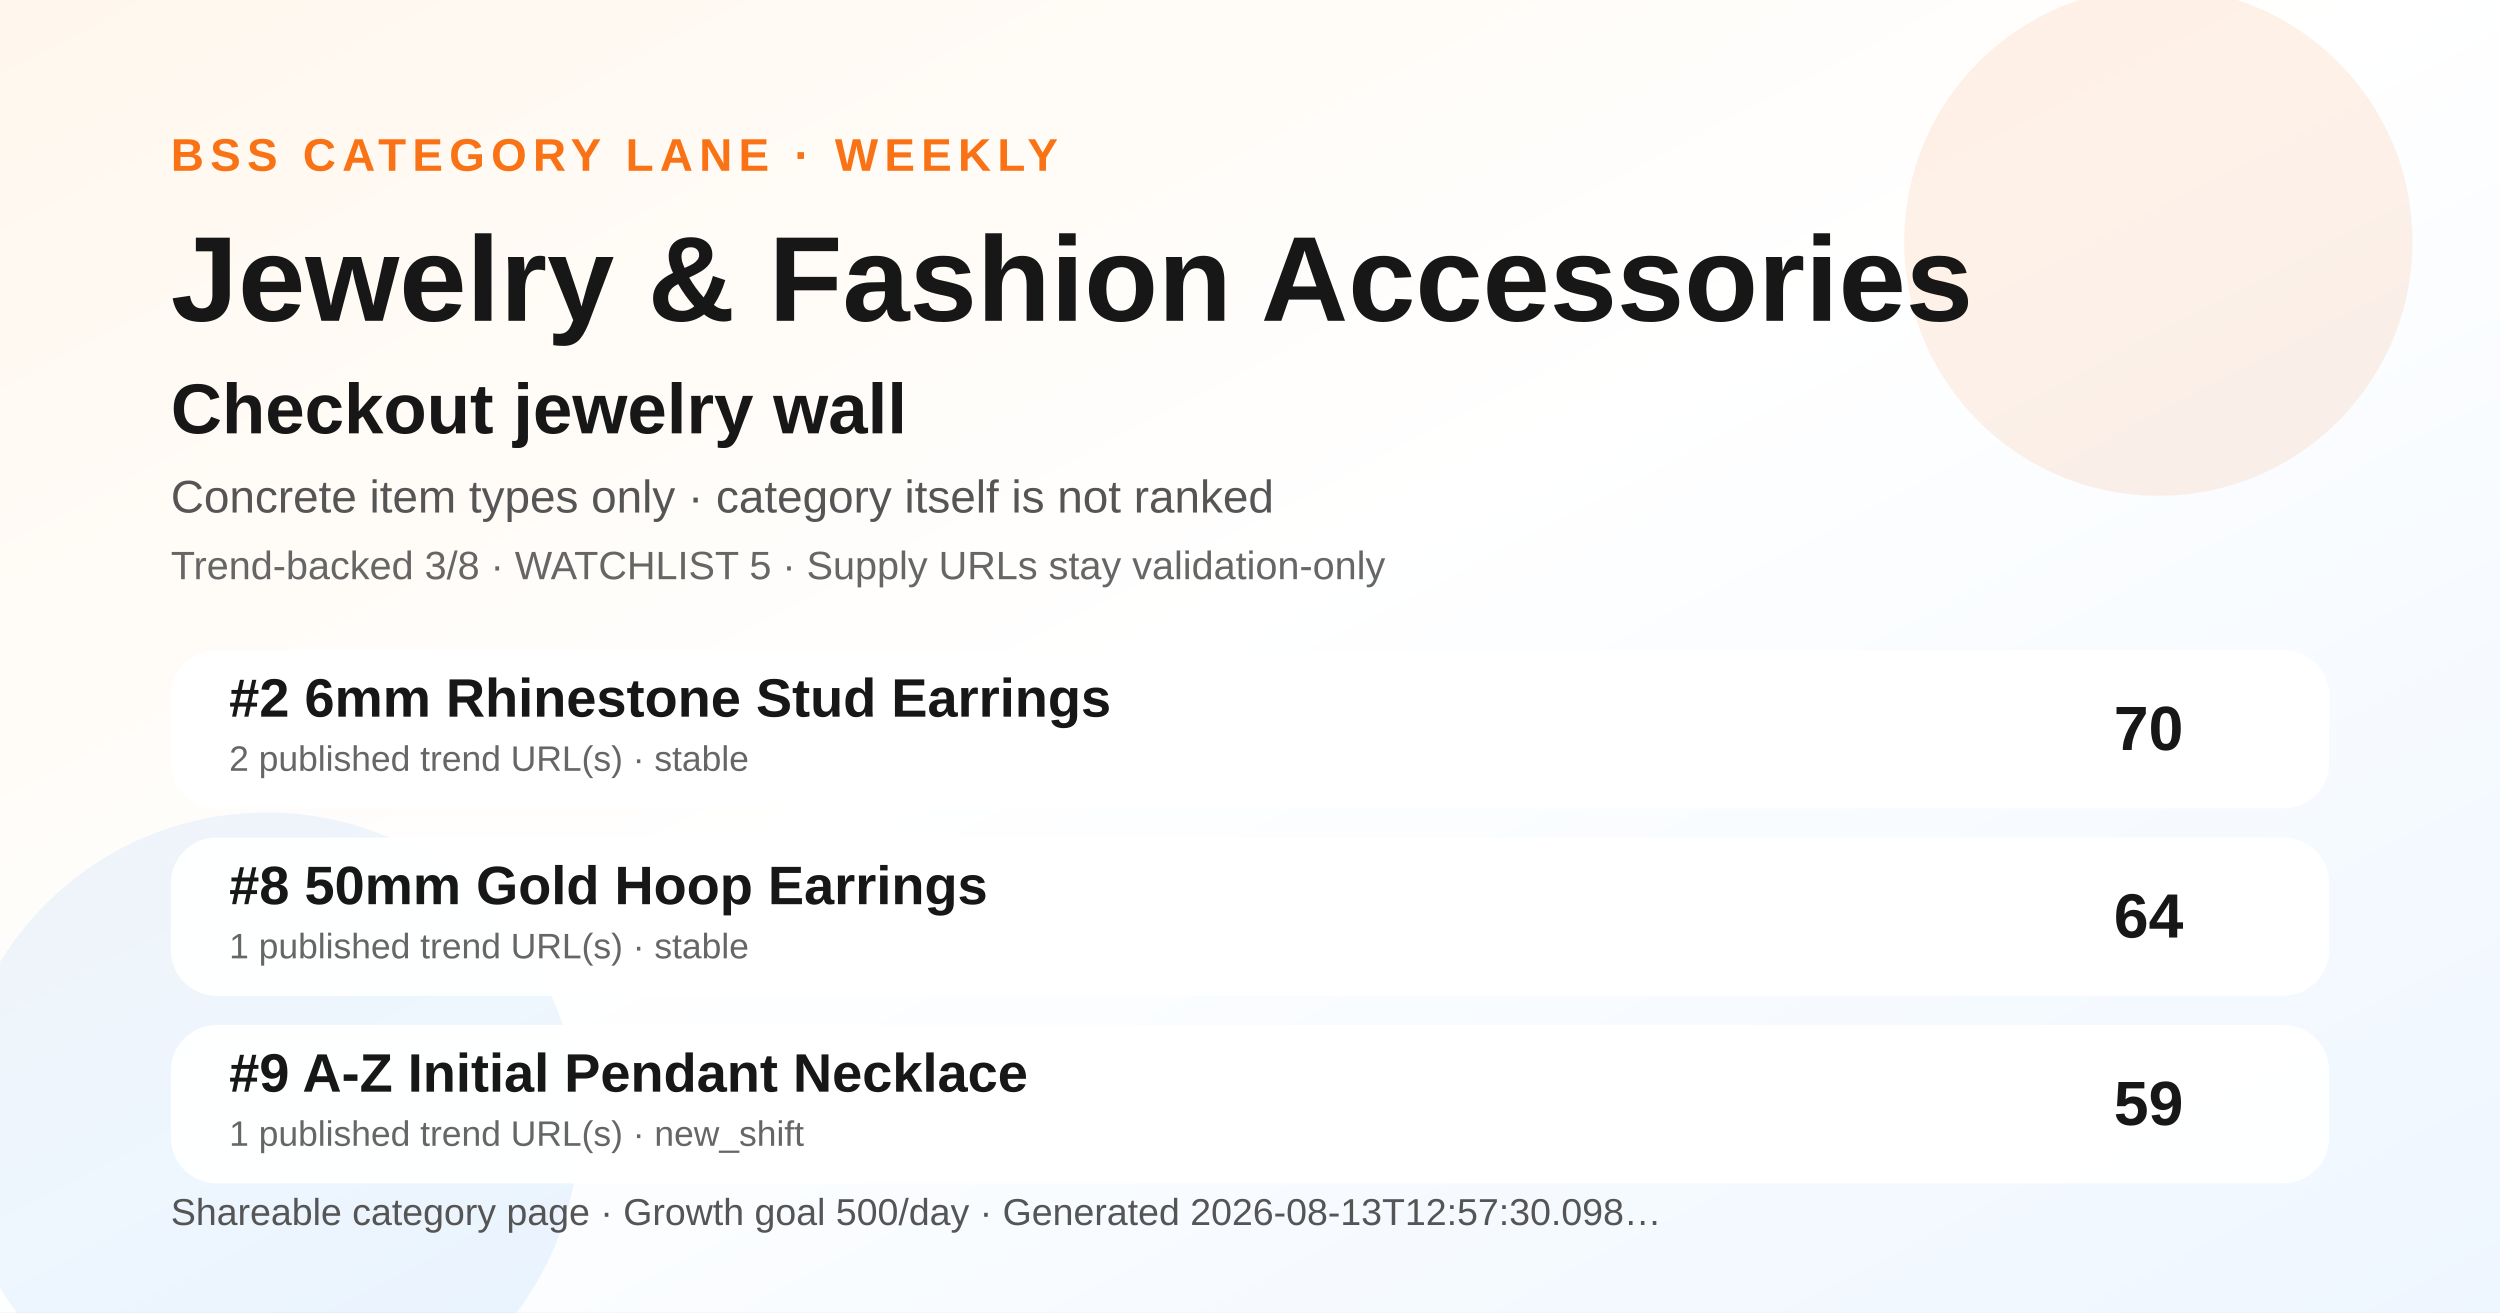
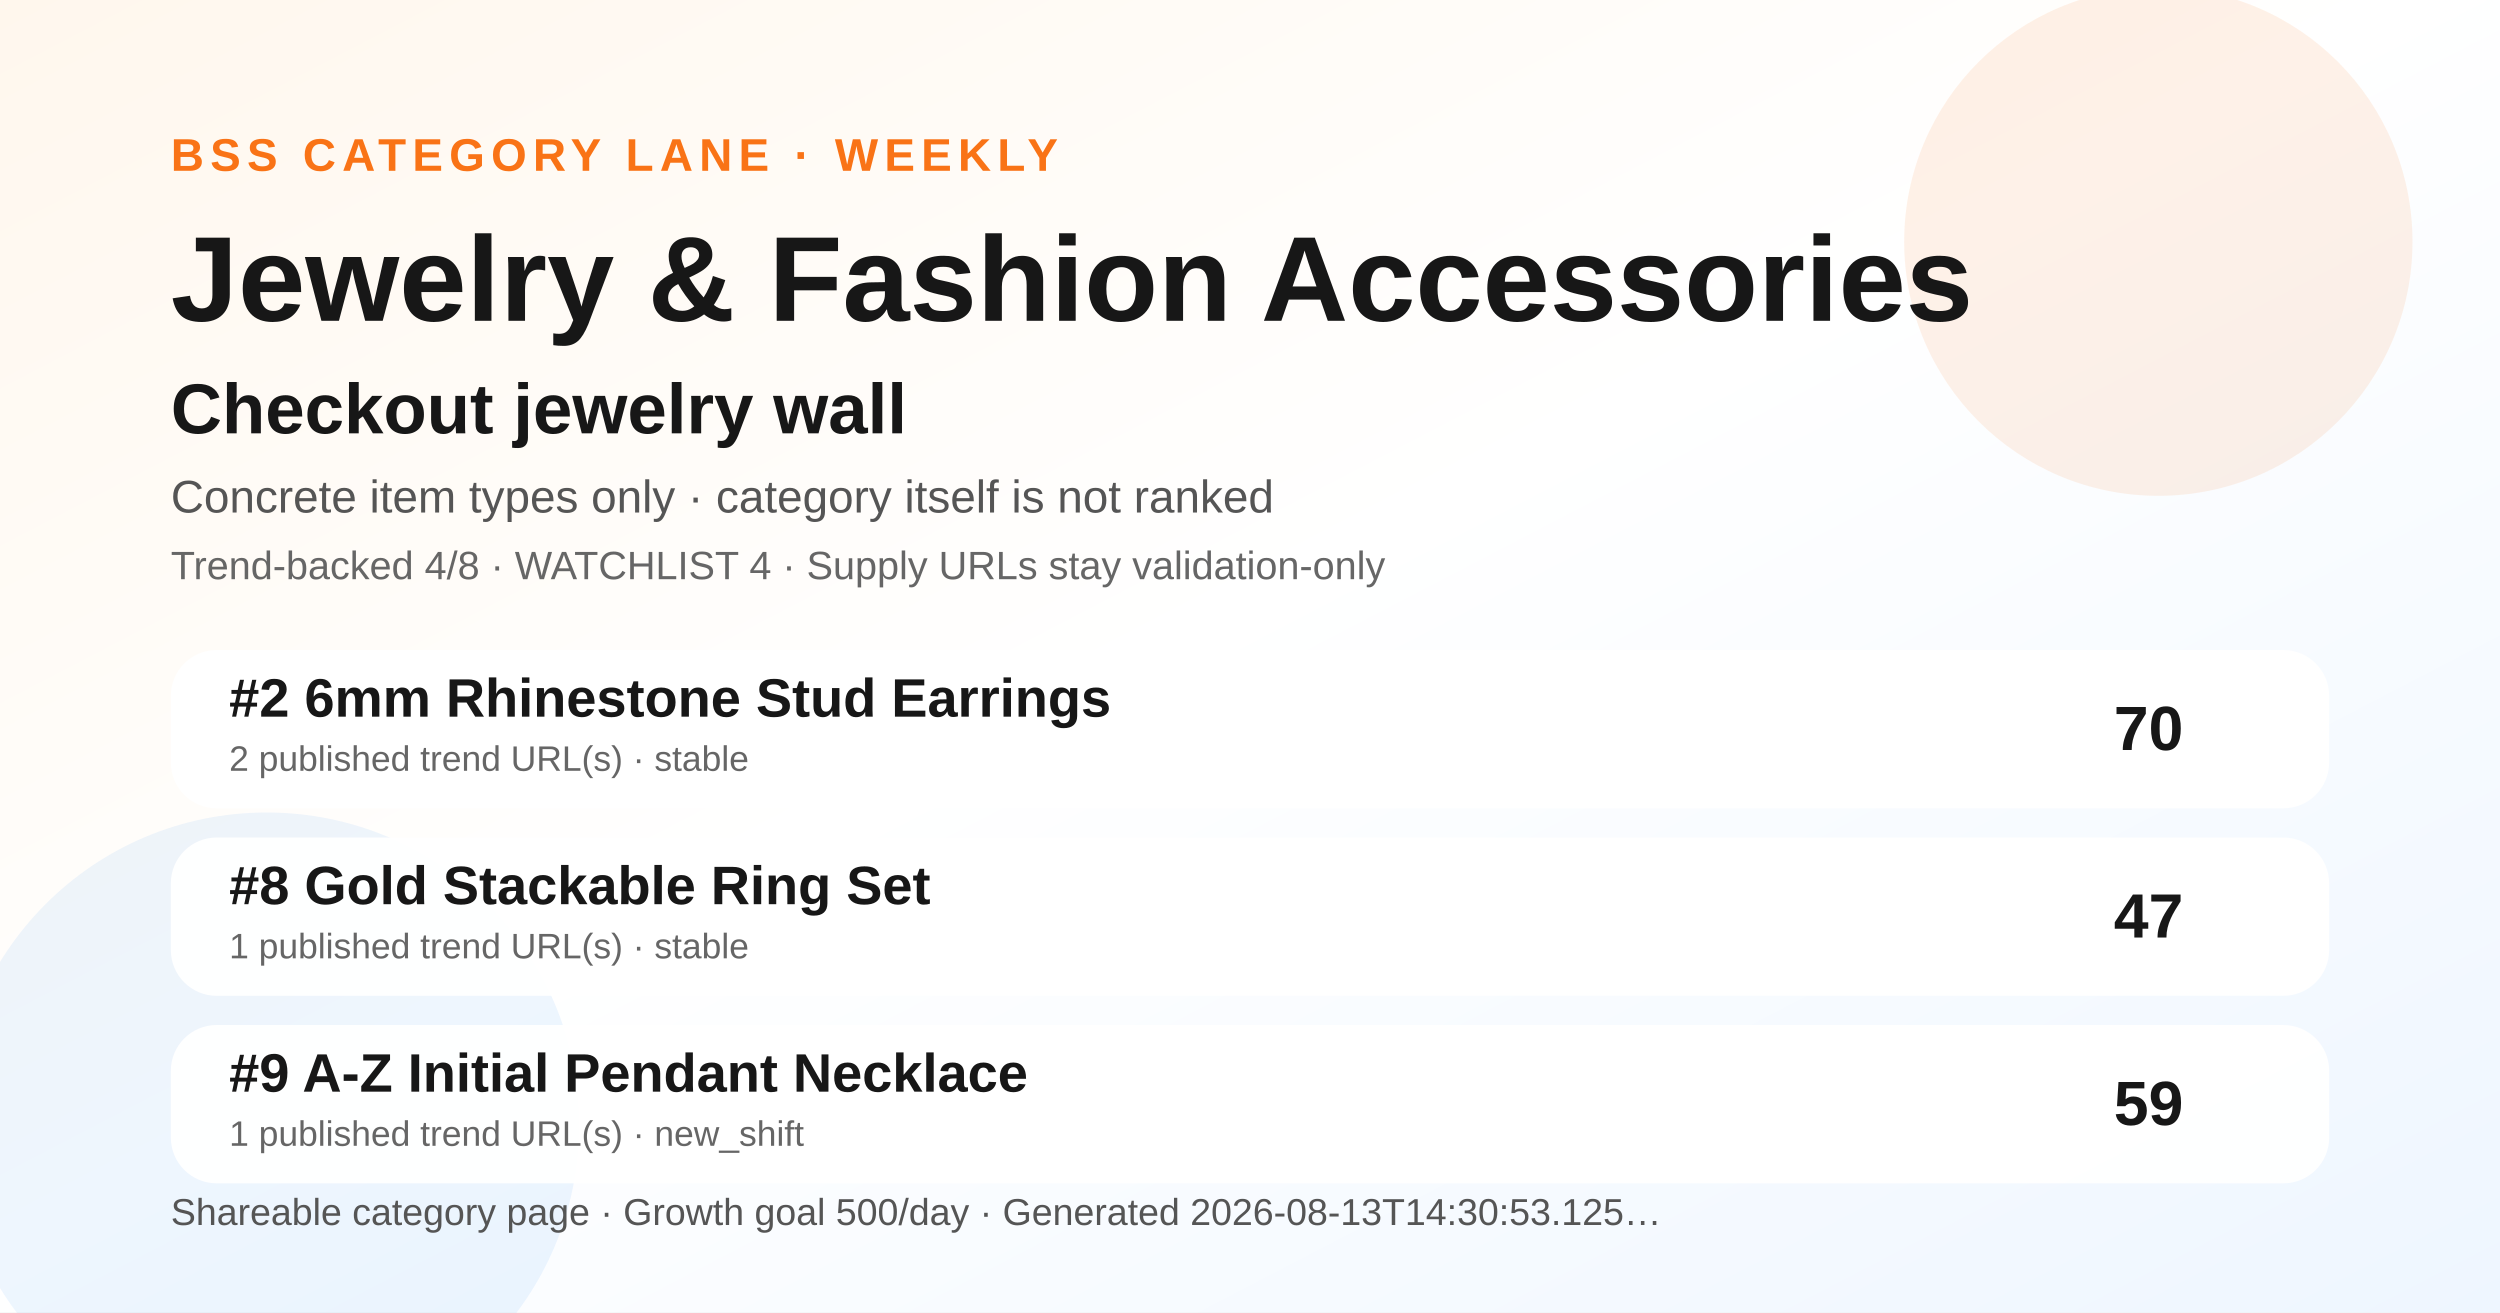
<svg xmlns="http://www.w3.org/2000/svg" width="1200" height="630" viewBox="0 0 1200 630" role="img" aria-label="Jewelry &amp; Fashion Accessories BSS category ranking social preview">
  <defs>
    <linearGradient id="bg" x1="0" y1="0" x2="1" y2="1">
      <stop offset="0" stop-color="#fff7ed" />
      <stop offset="0.48" stop-color="#ffffff" />
      <stop offset="1" stop-color="#eef6ff" />
    </linearGradient>
  </defs>
  <rect width="1200" height="630" fill="url(#bg)" />
  <circle cx="1036" cy="116" r="122" fill="#f97316" opacity="0.10" />
  <circle cx="128" cy="540" r="150" fill="#0072f5" opacity="0.07" />
  <text x="82" y="82" font-family="Arial, Helvetica, sans-serif" font-size="22" font-weight="700" fill="#f97316" letter-spacing="3">BSS CATEGORY LANE · WEEKLY</text>
  <text x="82" y="154" font-family="Arial, Helvetica, sans-serif" font-size="58" font-weight="800" fill="#171717">Jewelry &amp; Fashion Accessories</text>
  <text x="82" y="208" font-family="Arial, Helvetica, sans-serif" font-size="34" font-weight="800" fill="#171717">Checkout jewelry wall</text>
  <text x="82" y="246" font-family="Arial, Helvetica, sans-serif" font-size="22" fill="#555555">Concrete item types only · category itself is not ranked</text>
-   <text x="82" y="278" font-family="Arial, Helvetica, sans-serif" font-size="19" fill="#666666">Trend-backed 3/8 · WATCHLIST 5 · Supply URLs stay validation-only</text>
+   <text x="82" y="278" font-family="Arial, Helvetica, sans-serif" font-size="19" fill="#666666">Trend-backed 4/8 · WATCHLIST 4 · Supply URLs stay validation-only</text>
  <g transform="translate(82 312)">
    <rect width="1036" height="76" rx="22" fill="#ffffff" opacity="0.96" />
    <text x="28" y="32" font-family="Arial, Helvetica, sans-serif" font-size="26" font-weight="700" fill="#171717">#2 6mm Rhinestone Stud Earrings</text>
    <text x="28" y="58" font-family="Arial, Helvetica, sans-serif" font-size="17" fill="#666666">2 published trend URL(s) · stable</text>
    <text x="966" y="48" text-anchor="end" font-family="Arial, Helvetica, sans-serif" font-size="30" font-weight="700" fill="#171717">70</text>
  </g>
  <g transform="translate(82 402)">
    <rect width="1036" height="76" rx="22" fill="#ffffff" opacity="0.96" />
-     <text x="28" y="32" font-family="Arial, Helvetica, sans-serif" font-size="26" font-weight="700" fill="#171717">#8 50mm Gold Hoop Earrings</text>
+     <text x="28" y="32" font-family="Arial, Helvetica, sans-serif" font-size="26" font-weight="700" fill="#171717">#8 Gold Stackable Ring Set</text>
    <text x="28" y="58" font-family="Arial, Helvetica, sans-serif" font-size="17" fill="#666666">1 published trend URL(s) · stable</text>
-     <text x="966" y="48" text-anchor="end" font-family="Arial, Helvetica, sans-serif" font-size="30" font-weight="700" fill="#171717">64</text>
+     <text x="966" y="48" text-anchor="end" font-family="Arial, Helvetica, sans-serif" font-size="30" font-weight="700" fill="#171717">47</text>
  </g>
  <g transform="translate(82 492)">
    <rect width="1036" height="76" rx="22" fill="#ffffff" opacity="0.96" />
    <text x="28" y="32" font-family="Arial, Helvetica, sans-serif" font-size="26" font-weight="700" fill="#171717">#9 A-Z Initial Pendant Necklace</text>
    <text x="28" y="58" font-family="Arial, Helvetica, sans-serif" font-size="17" fill="#666666">1 published trend URL(s) · new_shift</text>
    <text x="966" y="48" text-anchor="end" font-family="Arial, Helvetica, sans-serif" font-size="30" font-weight="700" fill="#171717">59</text>
  </g>
  <g transform="translate(82 588)">
-     <text font-family="Arial, Helvetica, sans-serif" font-size="18" fill="#555555">Shareable category page · Growth goal 500/day · Generated 2026-08-13T12:57:30.098…</text>
+     <text font-family="Arial, Helvetica, sans-serif" font-size="18" fill="#555555">Shareable category page · Growth goal 500/day · Generated 2026-08-13T14:30:53.125…</text>
  </g>
</svg>
